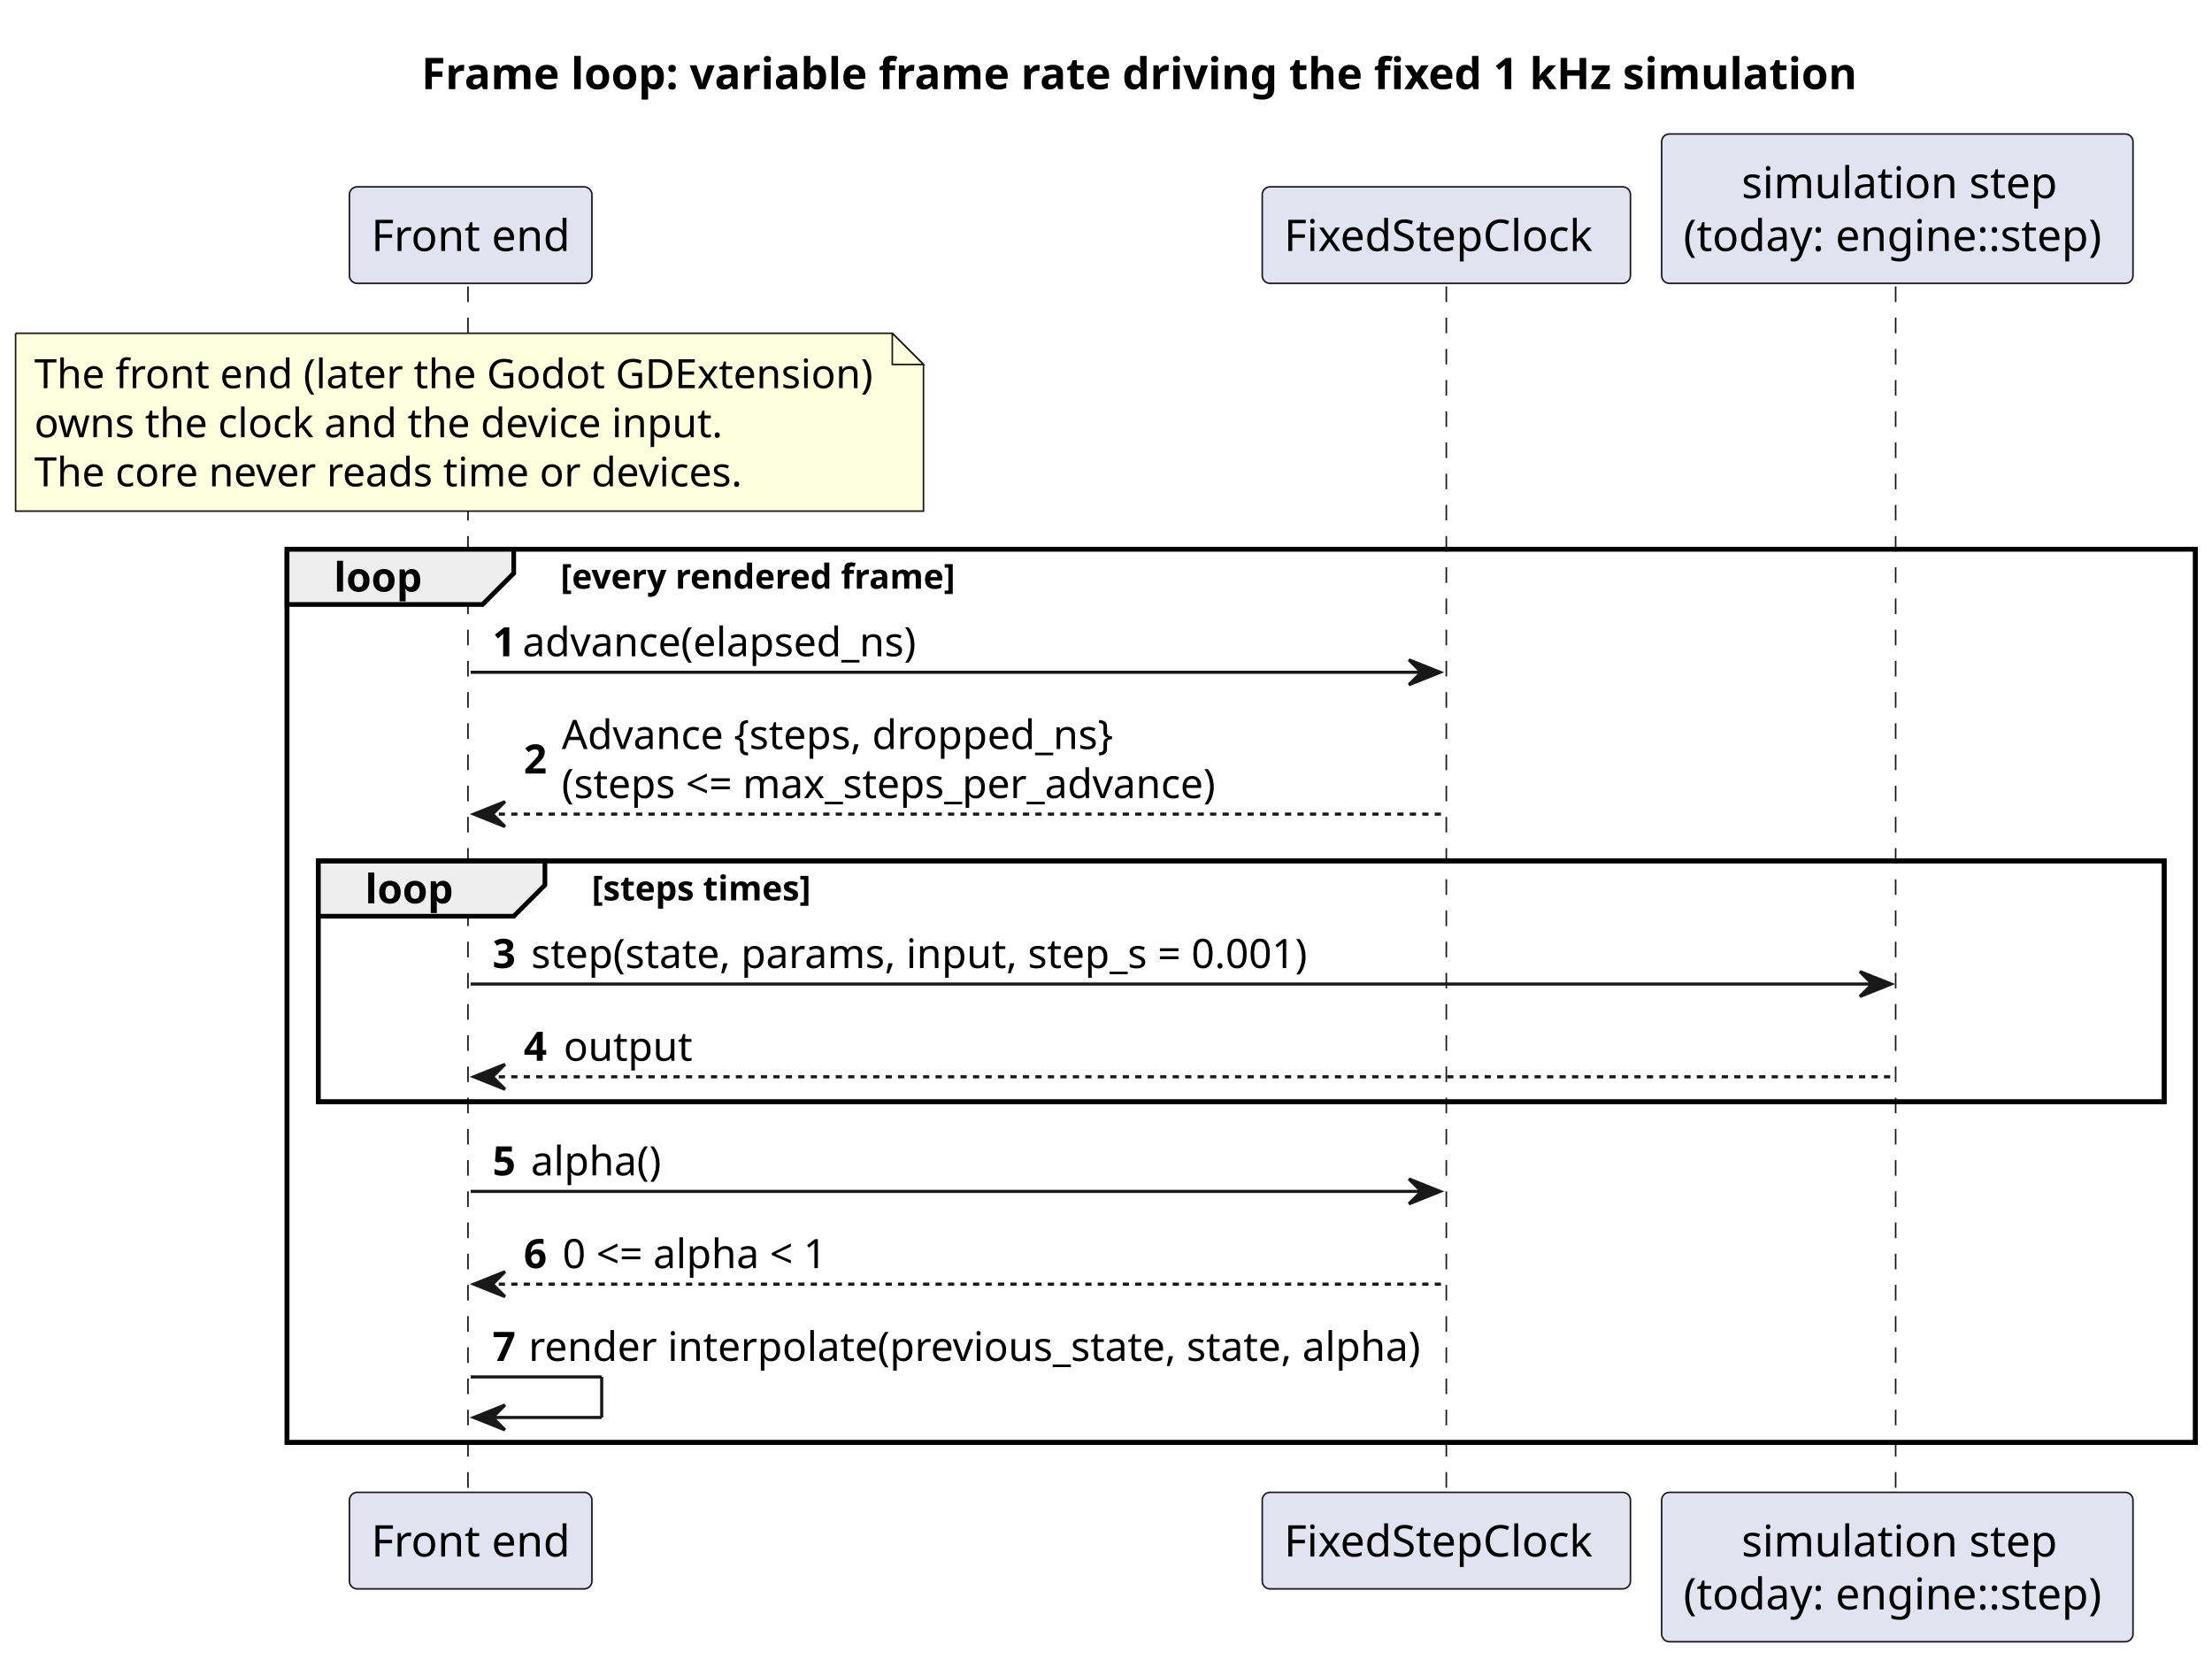
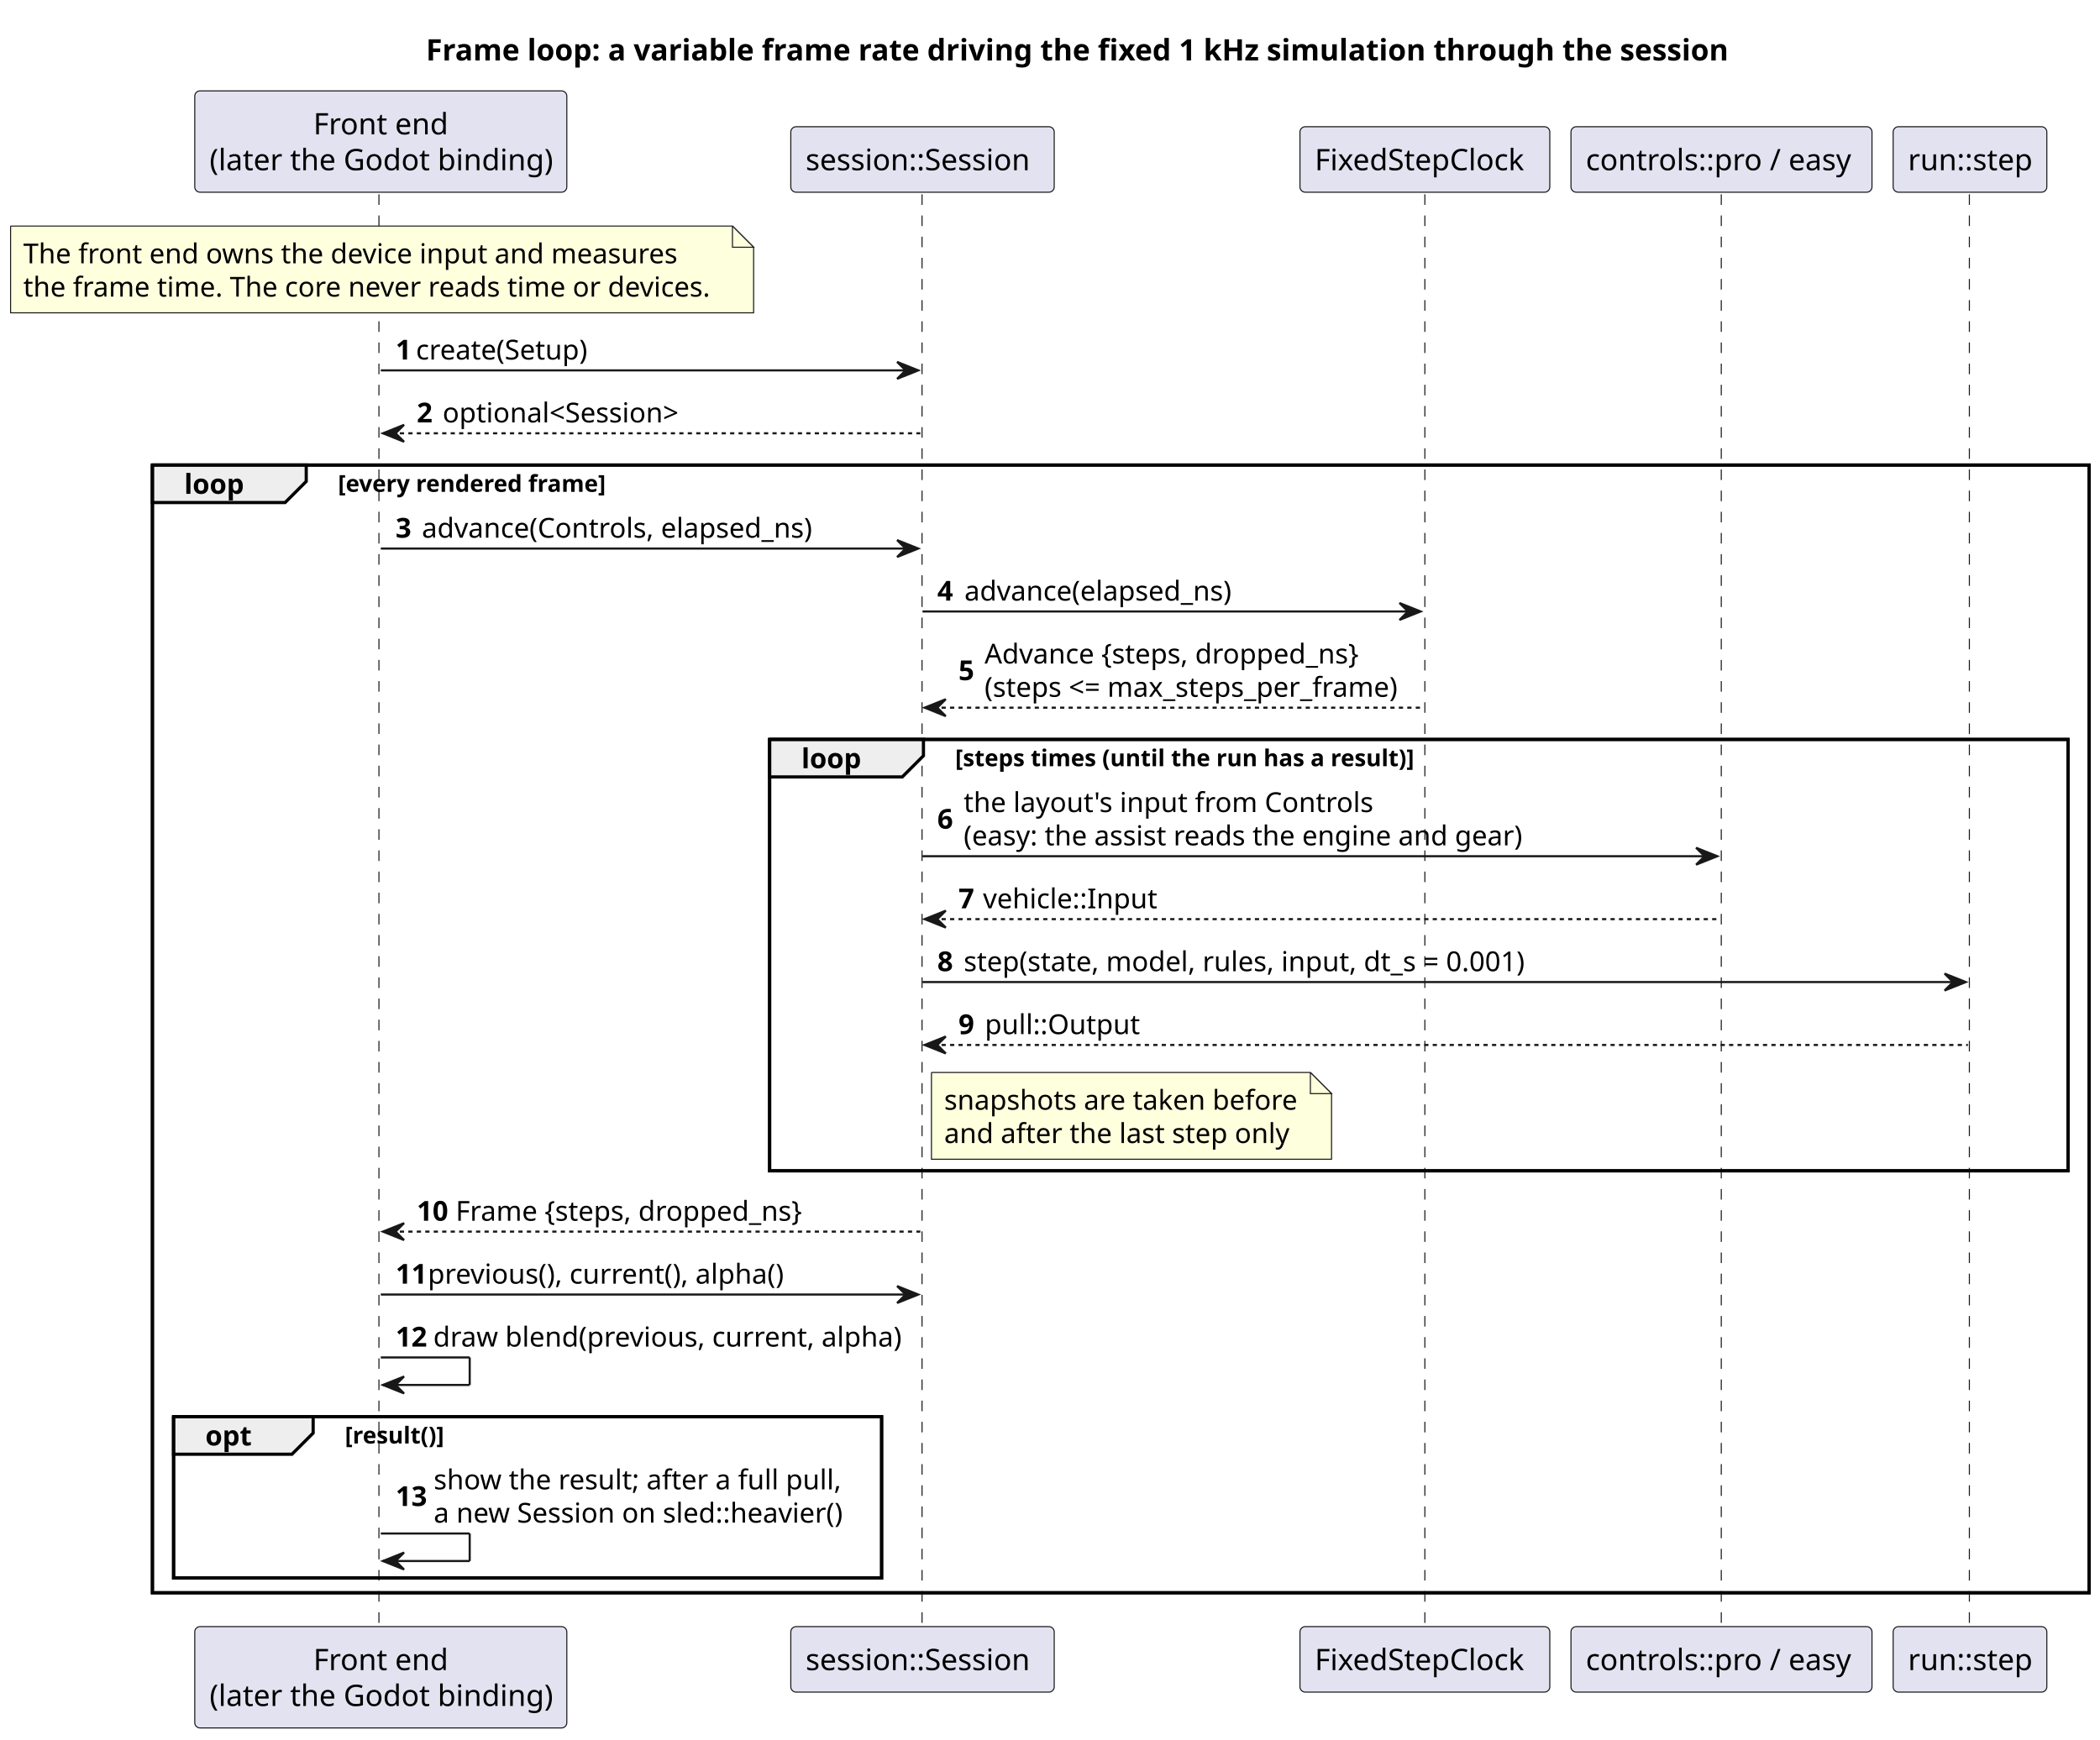
- <svg xmlns="http://www.w3.org/2000/svg" contentStyleType="text/css" height="532px" preserveAspectRatio="none" style="width:709px;height:532px;background:#FFFFFF;" version="1.1" viewBox="0 0 709 532" width="709px" zoomAndPan="magnify">
+ <svg xmlns="http://www.w3.org/2000/svg" contentStyleType="text/css" height="822px" preserveAspectRatio="none" style="width:992px;height:822px;background:#FFFFFF;" version="1.1" viewBox="0 0 992 822" width="992px" zoomAndPan="magnify">
  <defs />
  <g>
-     <text fill="#000000" font-family="sans-serif" font-size="14" font-weight="bold" lengthAdjust="spacing" textLength="442.511" x="135.083" y="28.562">Frame loop: variable frame rate driving the fixed 1 kHz simulation</text>
-     <rect fill="none" height="286.295" style="stroke:#000000;stroke-width:1.5;" width="611.676" x="92" y="176.007" />
-     <rect fill="none" height="77.189" style="stroke:#000000;stroke-width:1.5;" width="591.676" x="102" y="275.925" />
-     <line style="stroke:#181818;stroke-width:0.5;stroke-dasharray:5.0,5.0;" x1="150" x2="150" y1="91.818" y2="479.302" />
-     <line style="stroke:#181818;stroke-width:0.5;stroke-dasharray:5.0,5.0;" x1="463.579" x2="463.579" y1="91.818" y2="479.302" />
-     <line style="stroke:#181818;stroke-width:0.5;stroke-dasharray:5.0,5.0;" x1="607.602" x2="607.602" y1="91.818" y2="479.302" />
-     <rect fill="#E2E2F0" height="30.939" rx="2.5" ry="2.5" style="stroke:#181818;stroke-width:0.5;" width="77.725" x="112" y="59.879" />
-     <text fill="#000000" font-family="sans-serif" font-size="14" lengthAdjust="spacing" textLength="63.725" x="119" y="80.441">Front end</text>
-     <rect fill="#E2E2F0" height="30.939" rx="2.5" ry="2.5" style="stroke:#181818;stroke-width:0.5;" width="77.725" x="112" y="478.302" />
-     <text fill="#000000" font-family="sans-serif" font-size="14" lengthAdjust="spacing" textLength="63.725" x="119" y="498.864">Front end</text>
-     <rect fill="#E2E2F0" height="30.939" rx="2.5" ry="2.5" style="stroke:#181818;stroke-width:0.5;" width="118.022" x="404.579" y="59.879" />
-     <text fill="#000000" font-family="sans-serif" font-size="14" lengthAdjust="spacing" textLength="104.022" x="411.579" y="80.441">FixedStepClock</text>
-     <rect fill="#E2E2F0" height="30.939" rx="2.5" ry="2.5" style="stroke:#181818;stroke-width:0.5;" width="118.022" x="404.579" y="478.302" />
-     <text fill="#000000" font-family="sans-serif" font-size="14" lengthAdjust="spacing" textLength="104.022" x="411.579" y="498.864">FixedStepClock</text>
-     <rect fill="#E2E2F0" height="47.879" rx="2.5" ry="2.5" style="stroke:#181818;stroke-width:0.5;" width="151.074" x="532.602" y="42.94" />
-     <text fill="#000000" font-family="sans-serif" font-size="14" lengthAdjust="spacing" textLength="99.853" x="558.212" y="63.502">simulation step</text>
-     <text fill="#000000" font-family="sans-serif" font-size="14" lengthAdjust="spacing" textLength="137.074" x="539.602" y="80.441">(today: engine::step)</text>
-     <rect fill="#E2E2F0" height="47.879" rx="2.5" ry="2.5" style="stroke:#181818;stroke-width:0.5;" width="151.074" x="532.602" y="478.302" />
-     <text fill="#000000" font-family="sans-serif" font-size="14" lengthAdjust="spacing" textLength="99.853" x="558.212" y="498.864">simulation step</text>
-     <text fill="#000000" font-family="sans-serif" font-size="14" lengthAdjust="spacing" textLength="137.074" x="539.602" y="515.804">(today: engine::step)</text>
-     <path d="M5,106.818 L5,163.818 L296,163.818 L296,116.818 L286,106.818 L5,106.818 " fill="#FEFFDD" style="stroke:#181818;stroke-width:0.5;" />
-     <path d="M286,106.818 L286,116.818 L296,116.818 L286,106.818 " fill="#FEFFDD" style="stroke:#181818;stroke-width:0.5;" />
-     <text fill="#000000" font-family="sans-serif" font-size="13" lengthAdjust="spacing" textLength="270.918" x="11" y="124.412">The front end (later the Godot GDExtension)</text>
-     <text fill="#000000" font-family="sans-serif" font-size="13" lengthAdjust="spacing" textLength="225.297" x="11" y="140.142">owns the clock and the device input.</text>
-     <text fill="#000000" font-family="sans-serif" font-size="13" lengthAdjust="spacing" textLength="233.587" x="11" y="155.871">The core never reads time or devices.</text>
-     <path d="M92,176.007 L164.663,176.007 L164.663,183.736 L154.663,193.736 L92,193.736 L92,176.007 " fill="#EEEEEE" style="stroke:#000000;stroke-width:1.5;" />
-     <rect fill="none" height="286.295" style="stroke:#000000;stroke-width:1.5;" width="611.676" x="92" y="176.007" />
-     <text fill="#000000" font-family="sans-serif" font-size="13" font-weight="bold" lengthAdjust="spacing" textLength="27.663" x="107" y="189.601">loop</text>
-     <text fill="#000000" font-family="sans-serif" font-size="11" font-weight="bold" lengthAdjust="spacing" textLength="125.474" x="179.663" y="188.663">[every rendered frame]</text>
-     <polygon fill="#181818" points="451.59,211.466,461.59,215.466,451.59,219.466,455.59,215.466" style="stroke:#181818;stroke-width:1.0;" />
-     <line style="stroke:#181818;stroke-width:1.0;" x1="150.862" x2="457.59" y1="215.466" y2="215.466" />
-     <text fill="#000000" font-family="sans-serif" font-size="13" font-weight="bold" lengthAdjust="spacing" textLength="5.605" x="157.862" y="210.33">1</text>
-     <text fill="#000000" font-family="sans-serif" font-size="13" lengthAdjust="spacing" textLength="130.895" x="167.467" y="210.33">advance(elapsed_ns)</text>
-     <polygon fill="#181818" points="161.862,256.925,151.862,260.925,161.862,264.925,157.862,260.925" style="stroke:#181818;stroke-width:1.0;" />
-     <line style="stroke:#181818;stroke-width:1.0;stroke-dasharray:2.0,2.0;" x1="155.862" x2="462.59" y1="260.925" y2="260.925" />
-     <text fill="#000000" font-family="sans-serif" font-size="13" font-weight="bold" lengthAdjust="spacing" textLength="8.188" x="167.862" y="247.924">2</text>
-     <text fill="#000000" font-family="sans-serif" font-size="13" lengthAdjust="spacing" textLength="182.457" x="180.051" y="240.06">Advance {steps, dropped_ns}</text>
-     <text fill="#000000" font-family="sans-serif" font-size="13" lengthAdjust="spacing" textLength="217.585" x="180.051" y="255.789">(steps &lt;= max_steps_per_advance)</text>
-     <path d="M102,275.925 L174.663,275.925 L174.663,283.654 L164.663,293.654 L102,293.654 L102,275.925 " fill="#EEEEEE" style="stroke:#000000;stroke-width:1.5;" />
-     <rect fill="none" height="77.189" style="stroke:#000000;stroke-width:1.5;" width="591.676" x="102" y="275.925" />
-     <text fill="#000000" font-family="sans-serif" font-size="13" font-weight="bold" lengthAdjust="spacing" textLength="27.663" x="117" y="289.519">loop</text>
-     <text fill="#000000" font-family="sans-serif" font-size="11" font-weight="bold" lengthAdjust="spacing" textLength="70.496" x="189.663" y="288.581">[steps times]</text>
-     <polygon fill="#181818" points="596.139,311.384,606.139,315.384,596.139,319.384,600.139,315.384" style="stroke:#181818;stroke-width:1.0;" />
-     <line style="stroke:#181818;stroke-width:1.0;" x1="150.862" x2="602.139" y1="315.384" y2="315.384" />
-     <text fill="#000000" font-family="sans-serif" font-size="13" font-weight="bold" lengthAdjust="spacing" textLength="8.392" x="157.862" y="310.248">3</text>
-     <text fill="#000000" font-family="sans-serif" font-size="13" lengthAdjust="spacing" textLength="254.014" x="170.254" y="310.248">step(state, params, input, step_s = 0.001)</text>
-     <polygon fill="#181818" points="161.862,341.113,151.862,345.113,161.862,349.113,157.862,345.113" style="stroke:#181818;stroke-width:1.0;" />
-     <line style="stroke:#181818;stroke-width:1.0;stroke-dasharray:2.0,2.0;" x1="155.862" x2="607.139" y1="345.113" y2="345.113" />
-     <text fill="#000000" font-family="sans-serif" font-size="13" font-weight="bold" lengthAdjust="spacing" textLength="8.791" x="167.862" y="339.978">4</text>
-     <text fill="#000000" font-family="sans-serif" font-size="13" lengthAdjust="spacing" textLength="39.635" x="180.654" y="339.978">output</text>
-     <polygon fill="#181818" points="451.59,377.843,461.59,381.843,451.59,385.843,455.59,381.843" style="stroke:#181818;stroke-width:1.0;" />
-     <line style="stroke:#181818;stroke-width:1.0;" x1="150.862" x2="457.59" y1="381.843" y2="381.843" />
-     <text fill="#000000" font-family="sans-serif" font-size="13" font-weight="bold" lengthAdjust="spacing" textLength="8.309" x="157.862" y="376.707">5</text>
-     <text fill="#000000" font-family="sans-serif" font-size="13" lengthAdjust="spacing" textLength="42.878" x="170.171" y="376.707">alpha()</text>
-     <polygon fill="#181818" points="161.862,407.572,151.862,411.572,161.862,415.572,157.862,411.572" style="stroke:#181818;stroke-width:1.0;" />
-     <line style="stroke:#181818;stroke-width:1.0;stroke-dasharray:2.0,2.0;" x1="155.862" x2="462.59" y1="411.572" y2="411.572" />
-     <text fill="#000000" font-family="sans-serif" font-size="13" font-weight="bold" lengthAdjust="spacing" textLength="8.442" x="167.862" y="406.437">6</text>
-     <text fill="#000000" font-family="sans-serif" font-size="13" lengthAdjust="spacing" textLength="87.312" x="180.305" y="406.437">0 &lt;= alpha &lt; 1</text>
-     <line style="stroke:#181818;stroke-width:1.0;" x1="150.862" x2="192.862" y1="441.302" y2="441.302" />
-     <line style="stroke:#181818;stroke-width:1.0;" x1="192.862" x2="192.862" y1="441.302" y2="454.302" />
-     <line style="stroke:#181818;stroke-width:1.0;" x1="151.862" x2="192.862" y1="454.302" y2="454.302" />
-     <polygon fill="#181818" points="161.862,450.302,151.862,454.302,161.862,458.302,157.862,454.302" style="stroke:#181818;stroke-width:1.0;" />
-     <text fill="#000000" font-family="sans-serif" font-size="13" font-weight="bold" lengthAdjust="spacing" textLength="7.56" x="157.862" y="436.166">7</text>
-     <text fill="#000000" font-family="sans-serif" font-size="13" lengthAdjust="spacing" textLength="287.168" x="169.422" y="436.166">render interpolate(previous_state, state, alpha)</text>
+     <text fill="#000000" font-family="sans-serif" font-size="14" font-weight="bold" lengthAdjust="spacing" textLength="593.448" x="201.218" y="28.562">Frame loop: a variable frame rate driving the fixed 1 kHz simulation through the session</text>
+     <rect fill="none" height="532.86" style="stroke:#000000;stroke-width:1.5;" width="914.884" x="72" y="219.736" />
+     <rect fill="none" height="203.836" style="stroke:#000000;stroke-width:1.5;" width="613.328" x="363.556" y="349.384" />
+     <rect fill="none" height="76.189" style="stroke:#000000;stroke-width:1.5;" width="334.456" x="82" y="669.408" />
+     <line style="stroke:#181818;stroke-width:0.5;stroke-dasharray:5.0,5.0;" x1="179" x2="179" y1="91.818" y2="769.597" />
+     <line style="stroke:#181818;stroke-width:0.5;stroke-dasharray:5.0,5.0;" x1="435.556" x2="435.556" y1="91.818" y2="769.597" />
+     <line style="stroke:#181818;stroke-width:0.5;stroke-dasharray:5.0,5.0;" x1="673.076" x2="673.076" y1="91.818" y2="769.597" />
+     <line style="stroke:#181818;stroke-width:0.5;stroke-dasharray:5.0,5.0;" x1="813.099" x2="813.099" y1="91.818" y2="769.597" />
+     <line style="stroke:#181818;stroke-width:0.5;stroke-dasharray:5.0,5.0;" x1="930.293" x2="930.293" y1="91.818" y2="769.597" />
+     <rect fill="#E2E2F0" height="47.879" rx="2.5" ry="2.5" style="stroke:#181818;stroke-width:0.5;" width="175.752" x="92" y="42.94" />
+     <text fill="#000000" font-family="sans-serif" font-size="14" lengthAdjust="spacing" textLength="63.725" x="148.014" y="63.502">Front end</text>
+     <text fill="#000000" font-family="sans-serif" font-size="14" lengthAdjust="spacing" textLength="161.752" x="99" y="80.441">(later the Godot binding)</text>
+     <rect fill="#E2E2F0" height="47.879" rx="2.5" ry="2.5" style="stroke:#181818;stroke-width:0.5;" width="175.752" x="92" y="768.597" />
+     <text fill="#000000" font-family="sans-serif" font-size="14" lengthAdjust="spacing" textLength="63.725" x="148.014" y="789.159">Front end</text>
+     <text fill="#000000" font-family="sans-serif" font-size="14" lengthAdjust="spacing" textLength="161.752" x="99" y="806.099">(later the Godot binding)</text>
+     <rect fill="#E2E2F0" height="30.939" rx="2.5" ry="2.5" style="stroke:#181818;stroke-width:0.5;" width="124.435" x="373.556" y="59.879" />
+     <text fill="#000000" font-family="sans-serif" font-size="14" lengthAdjust="spacing" textLength="110.435" x="380.556" y="80.441">session::Session</text>
+     <rect fill="#E2E2F0" height="30.939" rx="2.5" ry="2.5" style="stroke:#181818;stroke-width:0.5;" width="124.435" x="373.556" y="768.597" />
+     <text fill="#000000" font-family="sans-serif" font-size="14" lengthAdjust="spacing" textLength="110.435" x="380.556" y="789.159">session::Session</text>
+     <rect fill="#E2E2F0" height="30.939" rx="2.5" ry="2.5" style="stroke:#181818;stroke-width:0.5;" width="118.022" x="614.076" y="59.879" />
+     <text fill="#000000" font-family="sans-serif" font-size="14" lengthAdjust="spacing" textLength="104.022" x="621.076" y="80.441">FixedStepClock</text>
+     <rect fill="#E2E2F0" height="30.939" rx="2.5" ry="2.5" style="stroke:#181818;stroke-width:0.5;" width="118.022" x="614.076" y="768.597" />
+     <text fill="#000000" font-family="sans-serif" font-size="14" lengthAdjust="spacing" textLength="104.022" x="621.076" y="789.159">FixedStepClock</text>
+     <rect fill="#E2E2F0" height="30.939" rx="2.5" ry="2.5" style="stroke:#181818;stroke-width:0.5;" width="142.194" x="742.099" y="59.879" />
+     <text fill="#000000" font-family="sans-serif" font-size="14" lengthAdjust="spacing" textLength="128.194" x="749.099" y="80.441">controls::pro / easy</text>
+     <rect fill="#E2E2F0" height="30.939" rx="2.5" ry="2.5" style="stroke:#181818;stroke-width:0.5;" width="142.194" x="742.099" y="768.597" />
+     <text fill="#000000" font-family="sans-serif" font-size="14" lengthAdjust="spacing" textLength="128.194" x="749.099" y="789.159">controls::pro / easy</text>
+     <rect fill="#E2E2F0" height="30.939" rx="2.5" ry="2.5" style="stroke:#181818;stroke-width:0.5;" width="72.591" x="894.293" y="59.879" />
+     <text fill="#000000" font-family="sans-serif" font-size="14" lengthAdjust="spacing" textLength="58.591" x="901.293" y="80.441">run::step</text>
+     <rect fill="#E2E2F0" height="30.939" rx="2.5" ry="2.5" style="stroke:#181818;stroke-width:0.5;" width="72.591" x="894.293" y="768.597" />
+     <text fill="#000000" font-family="sans-serif" font-size="14" lengthAdjust="spacing" textLength="58.591" x="901.293" y="789.159">run::step</text>
+     <path d="M5,106.818 L5,147.818 L356,147.818 L356,116.818 L346,106.818 L5,106.818 " fill="#FEFFDD" style="stroke:#181818;stroke-width:0.5;" />
+     <path d="M346,106.818 L346,116.818 L356,116.818 L346,106.818 " fill="#FEFFDD" style="stroke:#181818;stroke-width:0.5;" />
+     <text fill="#000000" font-family="sans-serif" font-size="13" lengthAdjust="spacing" textLength="312.876" x="11" y="124.412">The front end owns the device input and measures</text>
+     <text fill="#000000" font-family="sans-serif" font-size="13" lengthAdjust="spacing" textLength="330.161" x="11" y="140.142">the frame time. The core never reads time or devices.</text>
+     <polygon fill="#181818" points="423.773,171.007,433.773,175.007,423.773,179.007,427.773,175.007" style="stroke:#181818;stroke-width:1.0;" />
+     <line style="stroke:#181818;stroke-width:1.0;" x1="179.876" x2="429.773" y1="175.007" y2="175.007" />
+     <text fill="#000000" font-family="sans-serif" font-size="13" font-weight="bold" lengthAdjust="spacing" textLength="5.605" x="186.876" y="169.871">1</text>
+     <text fill="#000000" font-family="sans-serif" font-size="13" lengthAdjust="spacing" textLength="84.335" x="196.481" y="169.871">create(Setup)</text>
+     <polygon fill="#181818" points="190.876,200.736,180.876,204.736,190.876,208.736,186.876,204.736" style="stroke:#181818;stroke-width:1.0;" />
+     <line style="stroke:#181818;stroke-width:1.0;stroke-dasharray:2.0,2.0;" x1="184.876" x2="434.773" y1="204.736" y2="204.736" />
+     <text fill="#000000" font-family="sans-serif" font-size="13" font-weight="bold" lengthAdjust="spacing" textLength="8.188" x="196.876" y="199.601">2</text>
+     <text fill="#000000" font-family="sans-serif" font-size="13" lengthAdjust="spacing" textLength="114.55" x="209.065" y="199.601">optional&lt;Session&gt;</text>
+     <path d="M72,219.736 L144.663,219.736 L144.663,227.466 L134.663,237.466 L72,237.466 L72,219.736 " fill="#EEEEEE" style="stroke:#000000;stroke-width:1.5;" />
+     <rect fill="none" height="532.86" style="stroke:#000000;stroke-width:1.5;" width="914.884" x="72" y="219.736" />
+     <text fill="#000000" font-family="sans-serif" font-size="13" font-weight="bold" lengthAdjust="spacing" textLength="27.663" x="87" y="233.33">loop</text>
+     <text fill="#000000" font-family="sans-serif" font-size="11" font-weight="bold" lengthAdjust="spacing" textLength="125.474" x="159.663" y="232.393">[every rendered frame]</text>
+     <polygon fill="#181818" points="423.773,255.195,433.773,259.195,423.773,263.195,427.773,259.195" style="stroke:#181818;stroke-width:1.0;" />
+     <line style="stroke:#181818;stroke-width:1.0;" x1="179.876" x2="429.773" y1="259.195" y2="259.195" />
+     <text fill="#000000" font-family="sans-serif" font-size="13" font-weight="bold" lengthAdjust="spacing" textLength="8.392" x="186.876" y="254.06">3</text>
+     <text fill="#000000" font-family="sans-serif" font-size="13" lengthAdjust="spacing" textLength="190.22" x="199.268" y="254.06">advance(Controls, elapsed_ns)</text>
+     <polygon fill="#181818" points="661.087,284.925,671.087,288.925,661.087,292.925,665.087,288.925" style="stroke:#181818;stroke-width:1.0;" />
+     <line style="stroke:#181818;stroke-width:1.0;" x1="435.773" x2="667.087" y1="288.925" y2="288.925" />
+     <text fill="#000000" font-family="sans-serif" font-size="13" font-weight="bold" lengthAdjust="spacing" textLength="8.791" x="442.773" y="283.789">4</text>
+     <text fill="#000000" font-family="sans-serif" font-size="13" lengthAdjust="spacing" textLength="130.895" x="455.565" y="283.789">advance(elapsed_ns)</text>
+     <polygon fill="#181818" points="446.773,330.384,436.773,334.384,446.773,338.384,442.773,334.384" style="stroke:#181818;stroke-width:1.0;" />
+     <line style="stroke:#181818;stroke-width:1.0;stroke-dasharray:2.0,2.0;" x1="440.773" x2="672.087" y1="334.384" y2="334.384" />
+     <text fill="#000000" font-family="sans-serif" font-size="13" font-weight="bold" lengthAdjust="spacing" textLength="8.309" x="452.773" y="321.383">5</text>
+     <text fill="#000000" font-family="sans-serif" font-size="13" lengthAdjust="spacing" textLength="182.457" x="465.082" y="313.519">Advance {steps, dropped_ns}</text>
+     <text fill="#000000" font-family="sans-serif" font-size="13" lengthAdjust="spacing" textLength="201.005" x="465.082" y="329.248">(steps &lt;= max_steps_per_frame)</text>
+     <path d="M363.556,349.384 L436.219,349.384 L436.219,357.113 L426.219,367.113 L363.556,367.113 L363.556,349.384 " fill="#EEEEEE" style="stroke:#000000;stroke-width:1.5;" />
+     <rect fill="none" height="203.836" style="stroke:#000000;stroke-width:1.5;" width="613.328" x="363.556" y="349.384" />
+     <text fill="#000000" font-family="sans-serif" font-size="13" font-weight="bold" lengthAdjust="spacing" textLength="27.663" x="378.556" y="362.978">loop</text>
+     <text fill="#000000" font-family="sans-serif" font-size="11" font-weight="bold" lengthAdjust="spacing" textLength="210.542" x="451.219" y="362.04">[steps times (until the run has a result)]</text>
+     <polygon fill="#181818" points="801.196,400.572,811.196,404.572,801.196,408.572,805.196,404.572" style="stroke:#181818;stroke-width:1.0;" />
+     <line style="stroke:#181818;stroke-width:1.0;" x1="435.773" x2="807.196" y1="404.572" y2="404.572" />
+     <text fill="#000000" font-family="sans-serif" font-size="13" font-weight="bold" lengthAdjust="spacing" textLength="8.442" x="442.773" y="391.572">6</text>
+     <text fill="#000000" font-family="sans-serif" font-size="13" lengthAdjust="spacing" textLength="193.934" x="455.216" y="383.707">the layout's input from Controls</text>
+     <text fill="#000000" font-family="sans-serif" font-size="13" lengthAdjust="spacing" textLength="269.115" x="455.216" y="399.437">(easy: the assist reads the engine and gear)</text>
+     <polygon fill="#181818" points="446.773,430.302,436.773,434.302,446.773,438.302,442.773,434.302" style="stroke:#181818;stroke-width:1.0;" />
+     <line style="stroke:#181818;stroke-width:1.0;stroke-dasharray:2.0,2.0;" x1="440.773" x2="812.196" y1="434.302" y2="434.302" />
+     <text fill="#000000" font-family="sans-serif" font-size="13" font-weight="bold" lengthAdjust="spacing" textLength="7.56" x="452.773" y="429.166">7</text>
+     <text fill="#000000" font-family="sans-serif" font-size="13" lengthAdjust="spacing" textLength="82.437" x="464.334" y="429.166">vehicle::Input</text>
+     <polygon fill="#181818" points="918.588,460.031,928.588,464.031,918.588,468.031,922.588,464.031" style="stroke:#181818;stroke-width:1.0;" />
+     <line style="stroke:#181818;stroke-width:1.0;" x1="435.773" x2="924.588" y1="464.031" y2="464.031" />
+     <text fill="#000000" font-family="sans-serif" font-size="13" font-weight="bold" lengthAdjust="spacing" textLength="8.461" x="442.773" y="458.896">8</text>
+     <text fill="#000000" font-family="sans-serif" font-size="13" lengthAdjust="spacing" textLength="269.312" x="455.235" y="458.896">step(state, model, rules, input, dt_s = 0.001)</text>
+     <polygon fill="#181818" points="446.773,489.761,436.773,493.761,446.773,497.761,442.773,493.761" style="stroke:#181818;stroke-width:1.0;" />
+     <line style="stroke:#181818;stroke-width:1.0;stroke-dasharray:2.0,2.0;" x1="440.773" x2="929.588" y1="493.761" y2="493.761" />
+     <text fill="#000000" font-family="sans-serif" font-size="13" font-weight="bold" lengthAdjust="spacing" textLength="8.442" x="452.773" y="488.625">9</text>
+     <text fill="#000000" font-family="sans-serif" font-size="13" lengthAdjust="spacing" textLength="71.214" x="465.216" y="488.625">pull::Output</text>
+     <path d="M440,506.761 L440,547.761 L629,547.761 L629,516.761 L619,506.761 L440,506.761 " fill="#FEFFDD" style="stroke:#181818;stroke-width:0.5;" />
+     <path d="M619,506.761 L619,516.761 L629,516.761 L619,506.761 " fill="#FEFFDD" style="stroke:#181818;stroke-width:0.5;" />
+     <text fill="#000000" font-family="sans-serif" font-size="13" lengthAdjust="spacing" textLength="168.568" x="446" y="524.355">snapshots are taken before</text>
+     <text fill="#000000" font-family="sans-serif" font-size="13" lengthAdjust="spacing" textLength="163.725" x="446" y="540.084">and after the last step only</text>
+     <polygon fill="#181818" points="190.876,577.949,180.876,581.949,190.876,585.949,186.876,581.949" style="stroke:#181818;stroke-width:1.0;" />
+     <line style="stroke:#181818;stroke-width:1.0;stroke-dasharray:2.0,2.0;" x1="184.876" x2="434.773" y1="581.949" y2="581.949" />
+     <text fill="#000000" font-family="sans-serif" font-size="13" font-weight="bold" lengthAdjust="spacing" textLength="14.371" x="196.876" y="576.813">10</text>
+     <text fill="#000000" font-family="sans-serif" font-size="13" lengthAdjust="spacing" textLength="167.07" x="215.247" y="576.813">Frame {steps, dropped_ns}</text>
+     <polygon fill="#181818" points="423.773,607.679,433.773,611.679,423.773,615.679,427.773,611.679" style="stroke:#181818;stroke-width:1.0;" />
+     <line style="stroke:#181818;stroke-width:1.0;" x1="179.876" x2="429.773" y1="611.679" y2="611.679" />
+     <text fill="#000000" font-family="sans-serif" font-size="13" font-weight="bold" lengthAdjust="spacing" textLength="11.21" x="186.876" y="606.543">11</text>
+     <text fill="#000000" font-family="sans-serif" font-size="13" lengthAdjust="spacing" textLength="174.294" x="202.086" y="606.543">previous(), current(), alpha()</text>
+     <line style="stroke:#181818;stroke-width:1.0;" x1="179.876" x2="221.876" y1="641.408" y2="641.408" />
+     <line style="stroke:#181818;stroke-width:1.0;" x1="221.876" x2="221.876" y1="641.408" y2="654.408" />
+     <line style="stroke:#181818;stroke-width:1.0;" x1="180.876" x2="221.876" y1="654.408" y2="654.408" />
+     <polygon fill="#181818" points="190.876,650.408,180.876,654.408,190.876,658.408,186.876,654.408" style="stroke:#181818;stroke-width:1.0;" />
+     <text fill="#000000" font-family="sans-serif" font-size="13" font-weight="bold" lengthAdjust="spacing" textLength="13.793" x="186.876" y="636.273">12</text>
+     <text fill="#000000" font-family="sans-serif" font-size="13" lengthAdjust="spacing" textLength="224.104" x="204.669" y="636.273">draw blend(previous, current, alpha)</text>
+     <path d="M82,669.408 L147.928,669.408 L147.928,677.138 L137.928,687.138 L82,687.138 L82,669.408 " fill="#EEEEEE" style="stroke:#000000;stroke-width:1.5;" />
+     <rect fill="none" height="76.189" style="stroke:#000000;stroke-width:1.5;" width="334.456" x="82" y="669.408" />
+     <text fill="#000000" font-family="sans-serif" font-size="13" font-weight="bold" lengthAdjust="spacing" textLength="20.928" x="97" y="683.002">opt</text>
+     <text fill="#000000" font-family="sans-serif" font-size="11" font-weight="bold" lengthAdjust="spacing" textLength="47.636" x="162.928" y="682.064">[result()]</text>
+     <line style="stroke:#181818;stroke-width:1.0;" x1="179.876" x2="221.876" y1="724.597" y2="724.597" />
+     <line style="stroke:#181818;stroke-width:1.0;" x1="221.876" x2="221.876" y1="724.597" y2="737.597" />
+     <line style="stroke:#181818;stroke-width:1.0;" x1="180.876" x2="221.876" y1="737.597" y2="737.597" />
+     <polygon fill="#181818" points="190.876,733.597,180.876,737.597,190.876,741.597,186.876,737.597" style="stroke:#181818;stroke-width:1.0;" />
+     <text fill="#000000" font-family="sans-serif" font-size="13" font-weight="bold" lengthAdjust="spacing" textLength="13.997" x="186.876" y="711.596">13</text>
+     <text fill="#000000" font-family="sans-serif" font-size="13" lengthAdjust="spacing" textLength="193.407" x="204.873" y="703.731">show the result; after a full pull,</text>
+     <text fill="#000000" font-family="sans-serif" font-size="13" lengthAdjust="spacing" textLength="199.583" x="204.873" y="719.461">a new Session on sled::heavier()</text>
  </g>
</svg>
